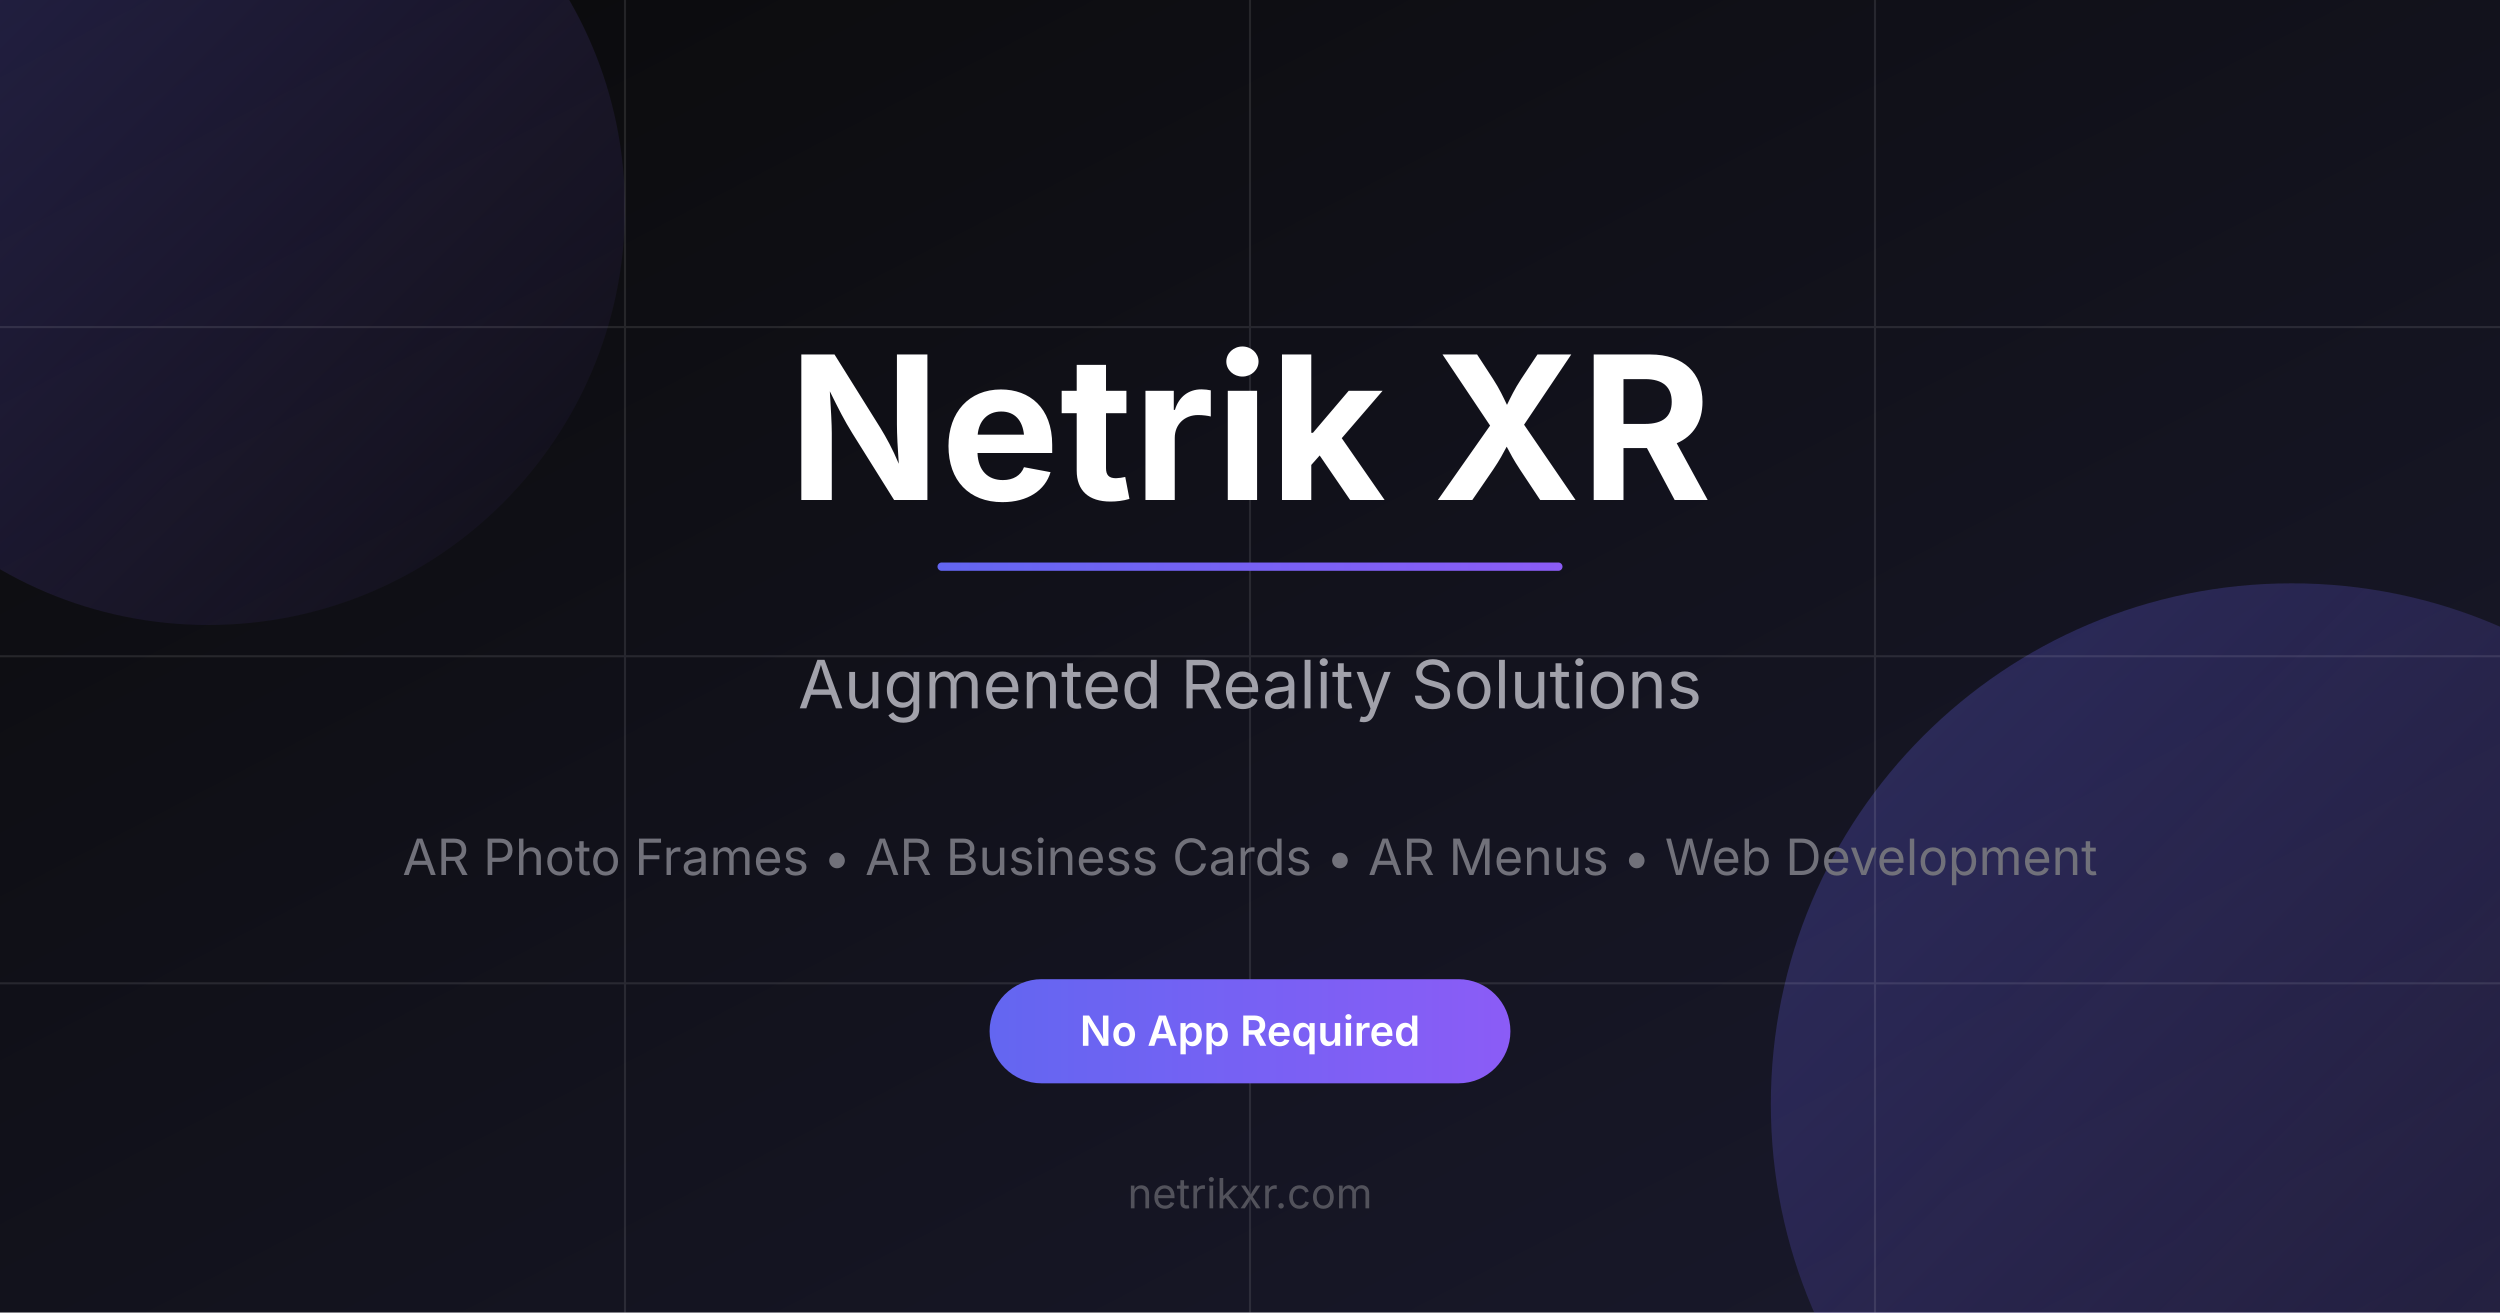
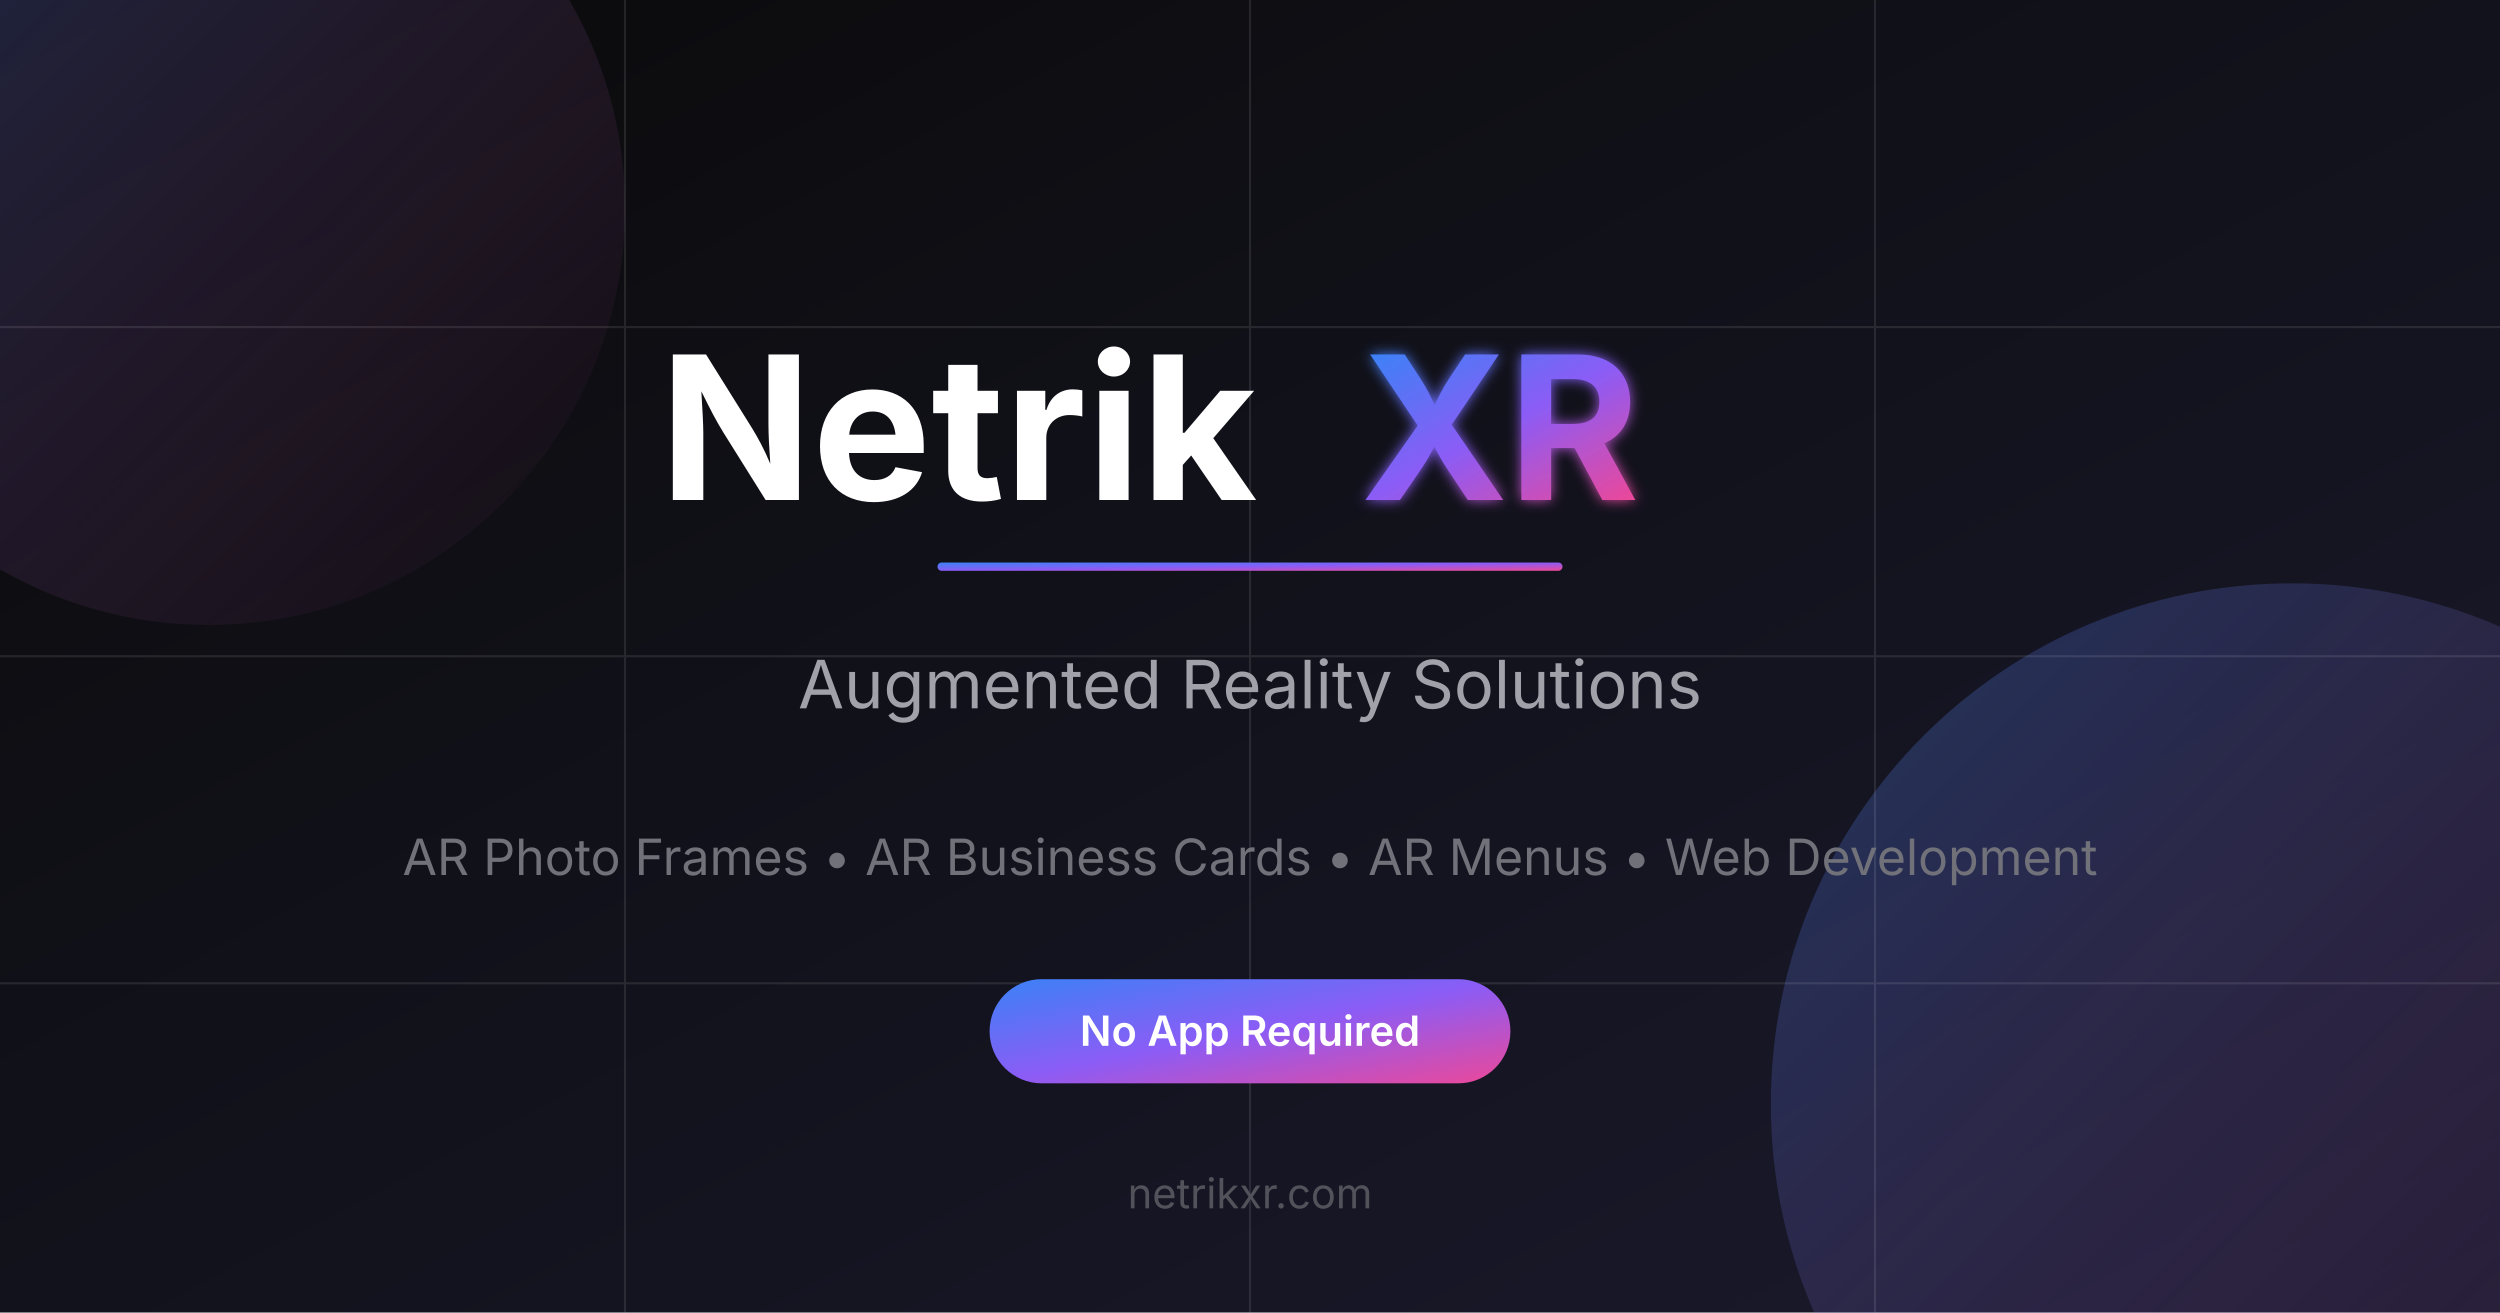
<svg xmlns="http://www.w3.org/2000/svg" width="1200" height="630" viewBox="0 0 1200 630">
  <defs>
    <linearGradient id="bg" x1="0%" y1="0%" x2="100%" y2="100%">
      <stop offset="0%" style="stop-color:#0a0a0a" />
      <stop offset="100%" style="stop-color:#1a1a2e" />
    </linearGradient>
-     <linearGradient id="accent" x1="0%" y1="0%" x2="100%" y2="0%">
-       <stop offset="0%" style="stop-color:#6366f1" />
-       <stop offset="100%" style="stop-color:#8b5cf6" />
+     <linearGradient id="xr-gradient" x1="0%" y1="0%" x2="100%" y2="100%">
+       <stop offset="0%" style="stop-color:#3B82F6" />
+       <stop offset="50%" style="stop-color:#8B5CF6" />
+       <stop offset="100%" style="stop-color:#EC4899" />
    </linearGradient>
    <linearGradient id="glow" x1="0%" y1="0%" x2="100%" y2="100%">
-       <stop offset="0%" style="stop-color:#6366f1;stop-opacity:0.3" />
-       <stop offset="100%" style="stop-color:#8b5cf6;stop-opacity:0" />
+       <stop offset="0%" style="stop-color:#3B82F6;stop-opacity:0.3" />
+       <stop offset="100%" style="stop-color:#EC4899;stop-opacity:0" />
    </linearGradient>
+     <filter id="text-glow">
+       <feGaussianBlur stdDeviation="3" result="coloredBlur" />
+       <feMerge>
+         <feMergeNode in="coloredBlur" />
+         <feMergeNode in="SourceGraphic" />
+       </feMerge>
+     </filter>
  </defs>
  <rect width="1200" height="630" fill="url(#bg)" />
  <circle cx="100" cy="100" r="200" fill="url(#glow)" />
  <circle cx="1100" cy="530" r="250" fill="url(#glow)" />
  <g opacity="0.1">
    <line x1="0" y1="157" x2="1200" y2="157" stroke="#ffffff" stroke-width="1" />
    <line x1="0" y1="315" x2="1200" y2="315" stroke="#ffffff" stroke-width="1" />
    <line x1="0" y1="472" x2="1200" y2="472" stroke="#ffffff" stroke-width="1" />
    <line x1="300" y1="0" x2="300" y2="630" stroke="#ffffff" stroke-width="1" />
    <line x1="600" y1="0" x2="600" y2="630" stroke="#ffffff" stroke-width="1" />
    <line x1="900" y1="0" x2="900" y2="630" stroke="#ffffff" stroke-width="1" />
  </g>
-   <text x="600" y="240" text-anchor="middle" font-family="system-ui, -apple-system, sans-serif" font-size="96" font-weight="700" fill="#ffffff">
-     Netrik XR
+   <text x="460" y="240" text-anchor="middle" font-family="system-ui, -apple-system, sans-serif" font-size="96" font-weight="700" fill="#ffffff">
+     Netrik
  </text>
-   <rect x="450" y="270" width="300" height="4" rx="2" fill="url(#accent)" />
+   <text x="720" y="240" text-anchor="middle" font-family="system-ui, -apple-system, sans-serif" font-size="96" font-weight="700" fill="url(#xr-gradient)" filter="url(#text-glow)">
+     XR
+   </text>
+   <rect x="450" y="270" width="300" height="4" rx="2" fill="url(#xr-gradient)" />
  <text x="600" y="340" text-anchor="middle" font-family="system-ui, -apple-system, sans-serif" font-size="32" fill="#a1a1aa">
    Augmented Reality Solutions
  </text>
  <text x="600" y="420" text-anchor="middle" font-family="system-ui, -apple-system, sans-serif" font-size="24" fill="#71717a">
    AR Photo Frames • AR Business Cards • AR Menus • Web Development
  </text>
-   <rect x="475" y="470" width="250" height="50" rx="25" fill="url(#accent)" />
+   <rect x="475" y="470" width="250" height="50" rx="25" fill="url(#xr-gradient)" />
  <text x="600" y="502" text-anchor="middle" font-family="system-ui, -apple-system, sans-serif" font-size="20" font-weight="600" fill="#ffffff">
    No App Required
  </text>
  <text x="600" y="580" text-anchor="middle" font-family="system-ui, -apple-system, sans-serif" font-size="20" fill="#52525b">
    netrikxr.com
  </text>
</svg>
